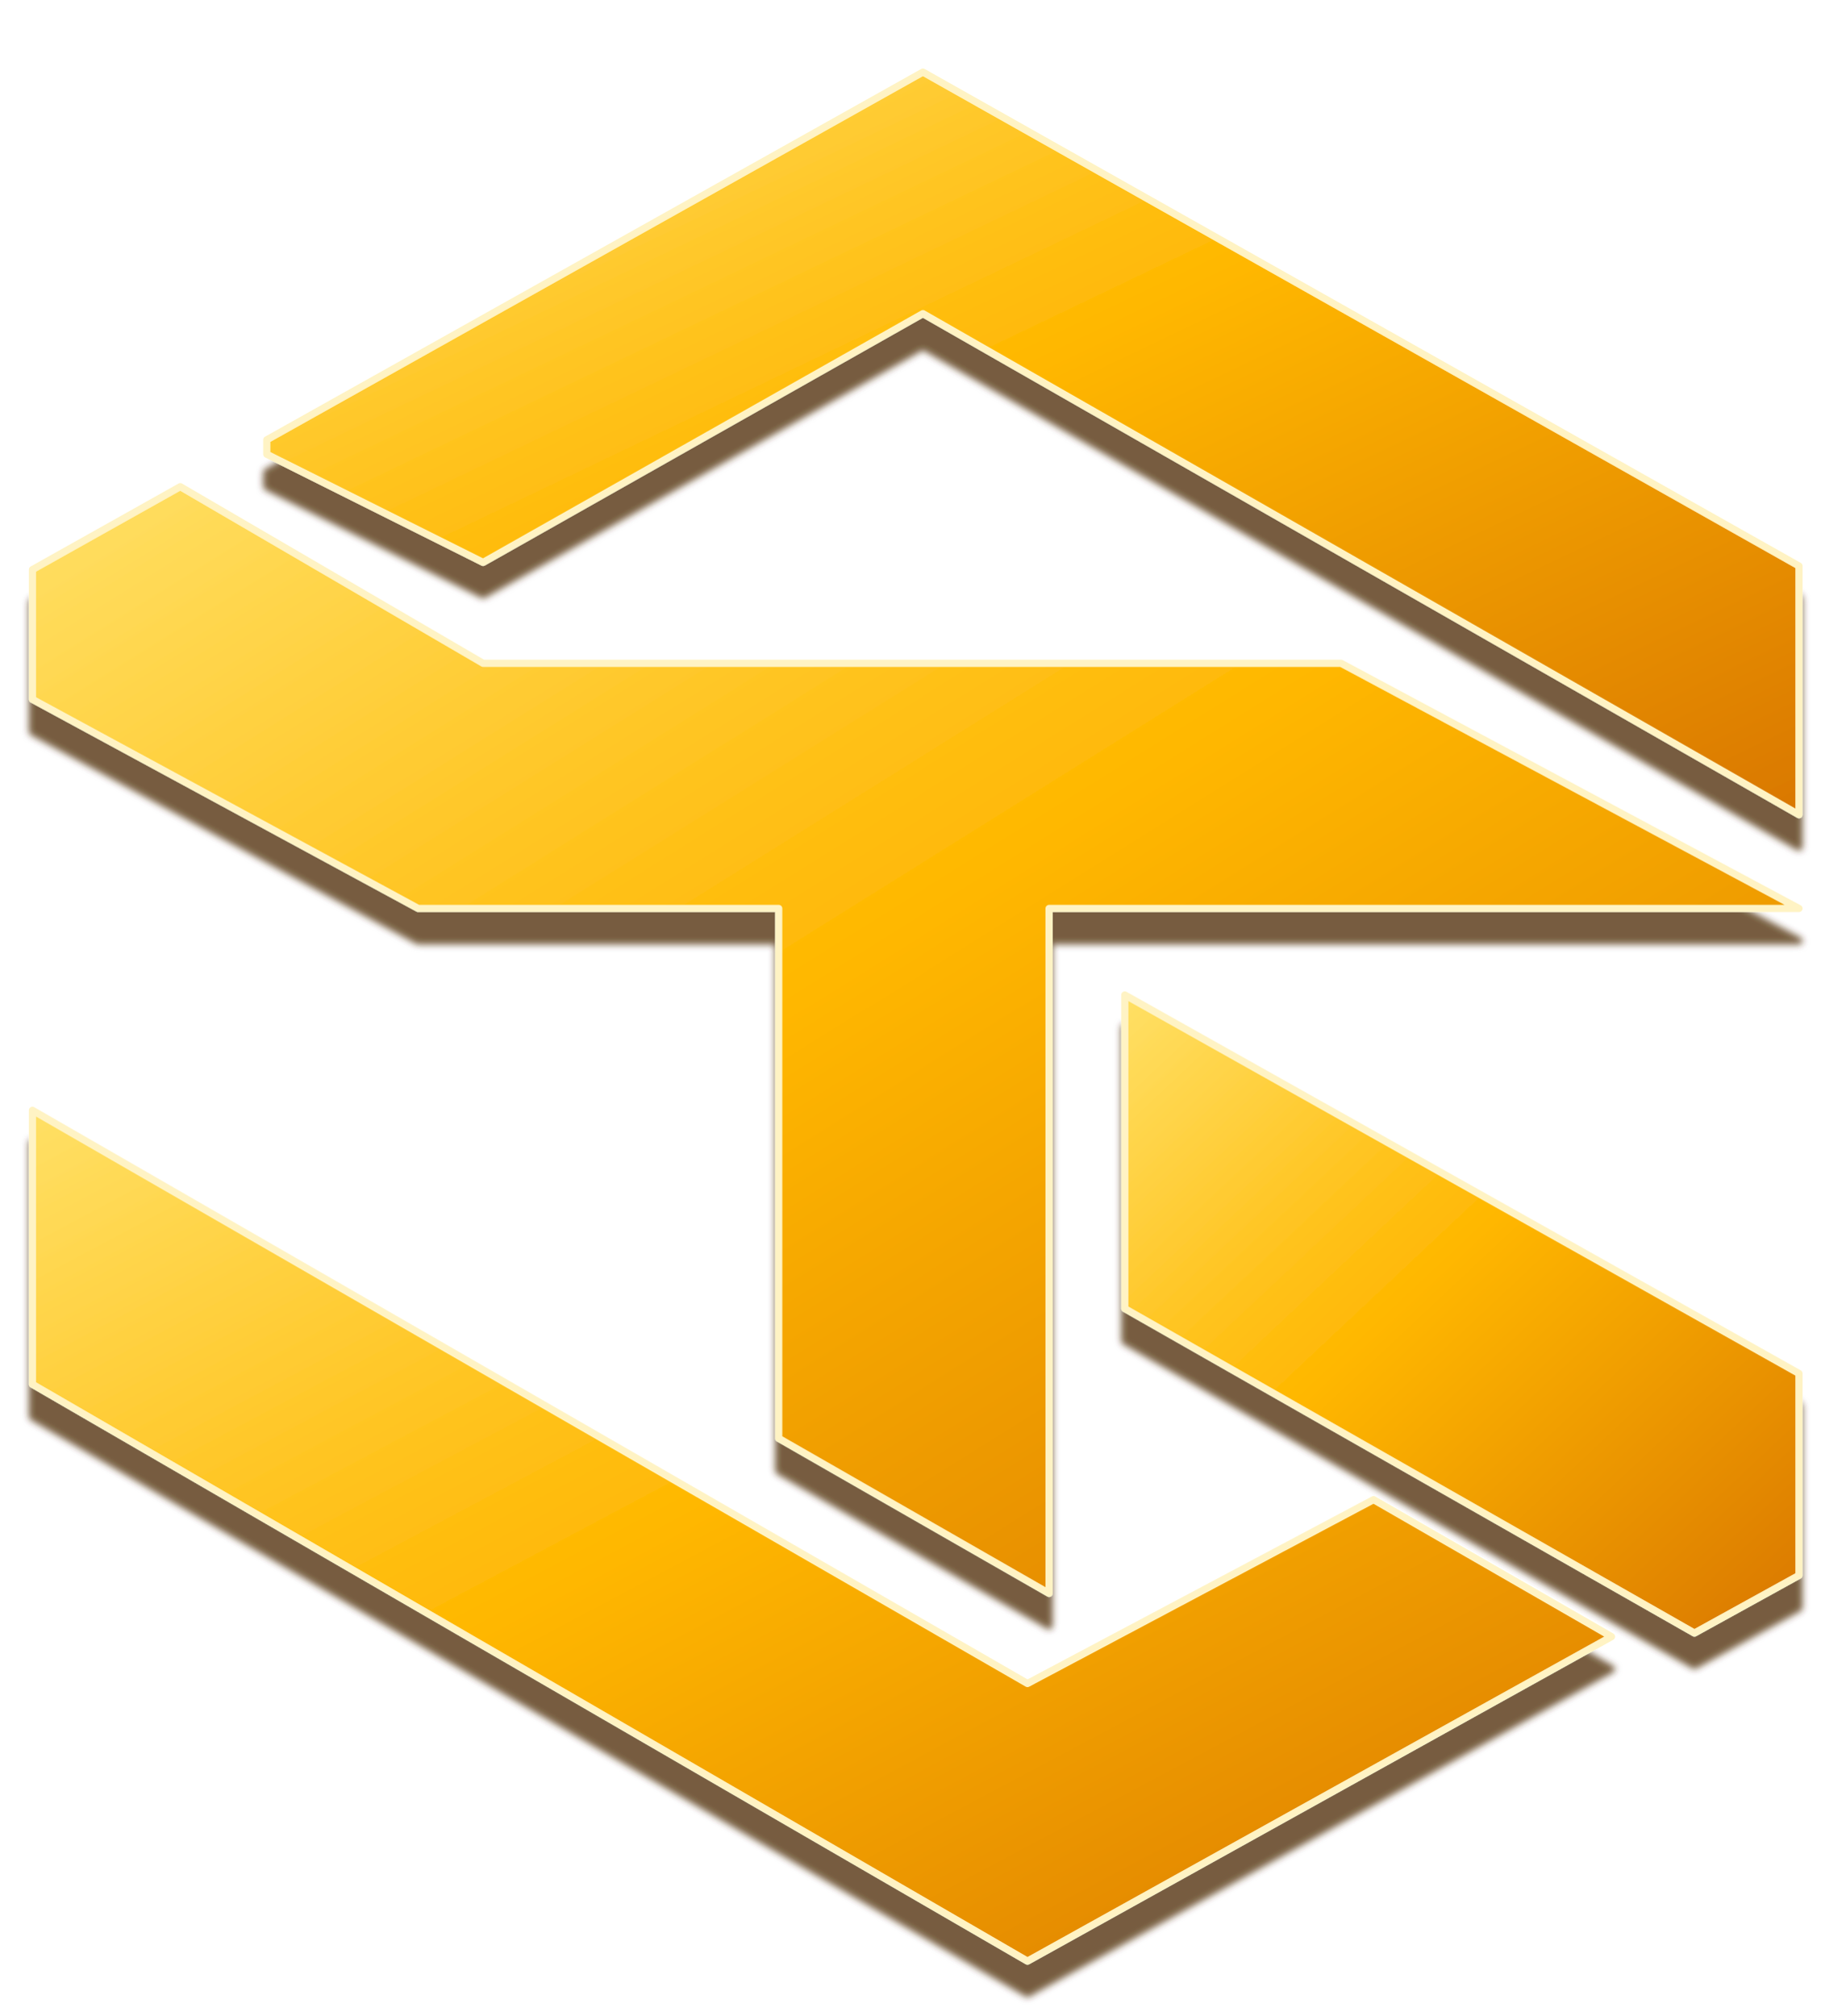
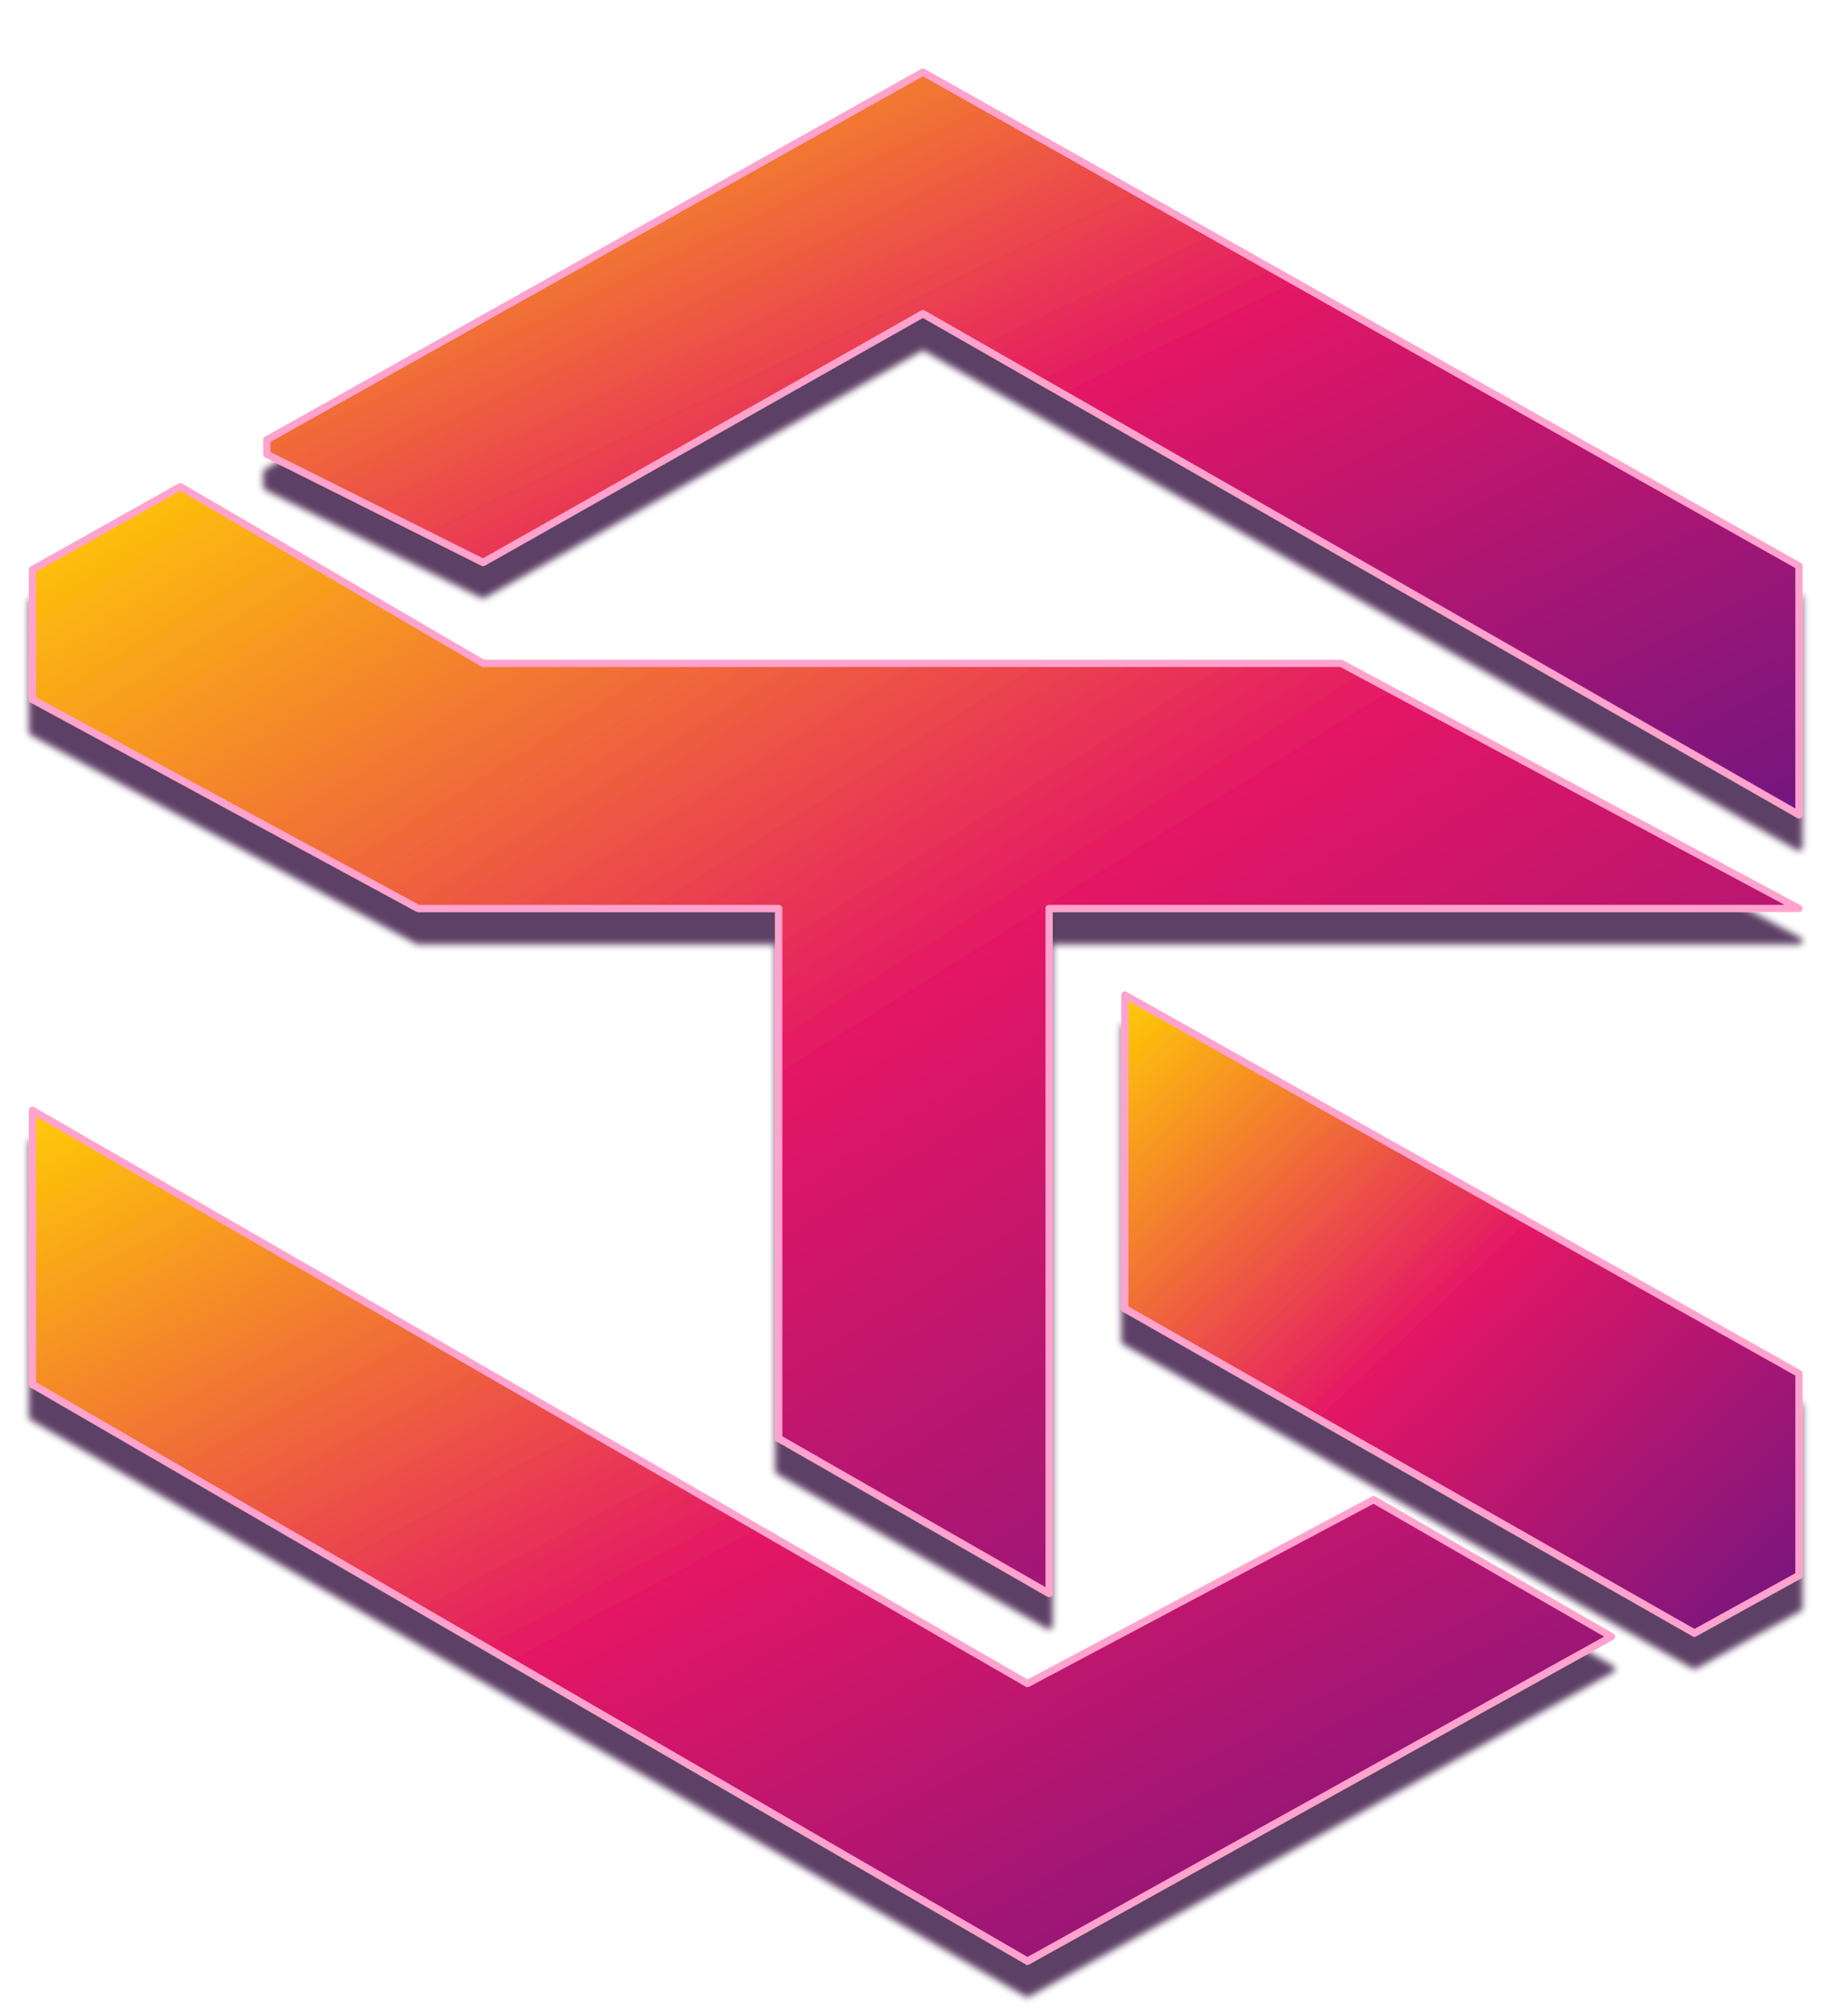
<svg xmlns="http://www.w3.org/2000/svg" viewBox="0 0 512 559" role="img" aria-labelledby="title desc">
  <defs>
    <linearGradient id="color-menu" x1="0" y1="0" x2="1" y2="1" gradientUnits="objectBoundingBox">
-       <stop stop-color="#FFE066" />
-       <stop offset=".45" stop-color="#FFB700" />
-       <stop offset="1" stop-color="#D97706" />
+       <stop stop-color="#FFCC05" />
+       <stop offset=".48" stop-color="#E41865" />
+       <stop offset="1" stop-color="#721980" />
    </linearGradient>
    <filter id="depth-menu" x="-8%" y="-8%" width="116%" height="120%">
-       <feDropShadow dx="0" dy="9" stdDeviation="1" flood-color="#4A2600" flood-opacity=".75" />
+       <feDropShadow dx="0" dy="9" stdDeviation="1" flood-color="#2D0533" flood-opacity=".75" />
    </filter>
  </defs>
-   <g fill="url(#color-menu)" stroke="#FFF3C4" stroke-width="2" stroke-linejoin="round" filter="url(#depth-menu)">
+   <g fill="url(#color-menu)" stroke="#FFA3CE" stroke-width="2" stroke-linejoin="round" filter="url(#depth-menu)">
    <path d="M74 122 256 20 499 157 499 226 256 87 134 156 74 126Z" />
    <path d="M50 135 134 184 372 184 499 252 291 252 291 442 216 399 216 252 116 252 9 194 9 158Z" />
    <path d="M312 276 499 381 499 437 470 453 312 363Z" />
    <path d="M9 308 285 467 381 416 447 454 285 544 9 384Z" />
  </g>
</svg>
